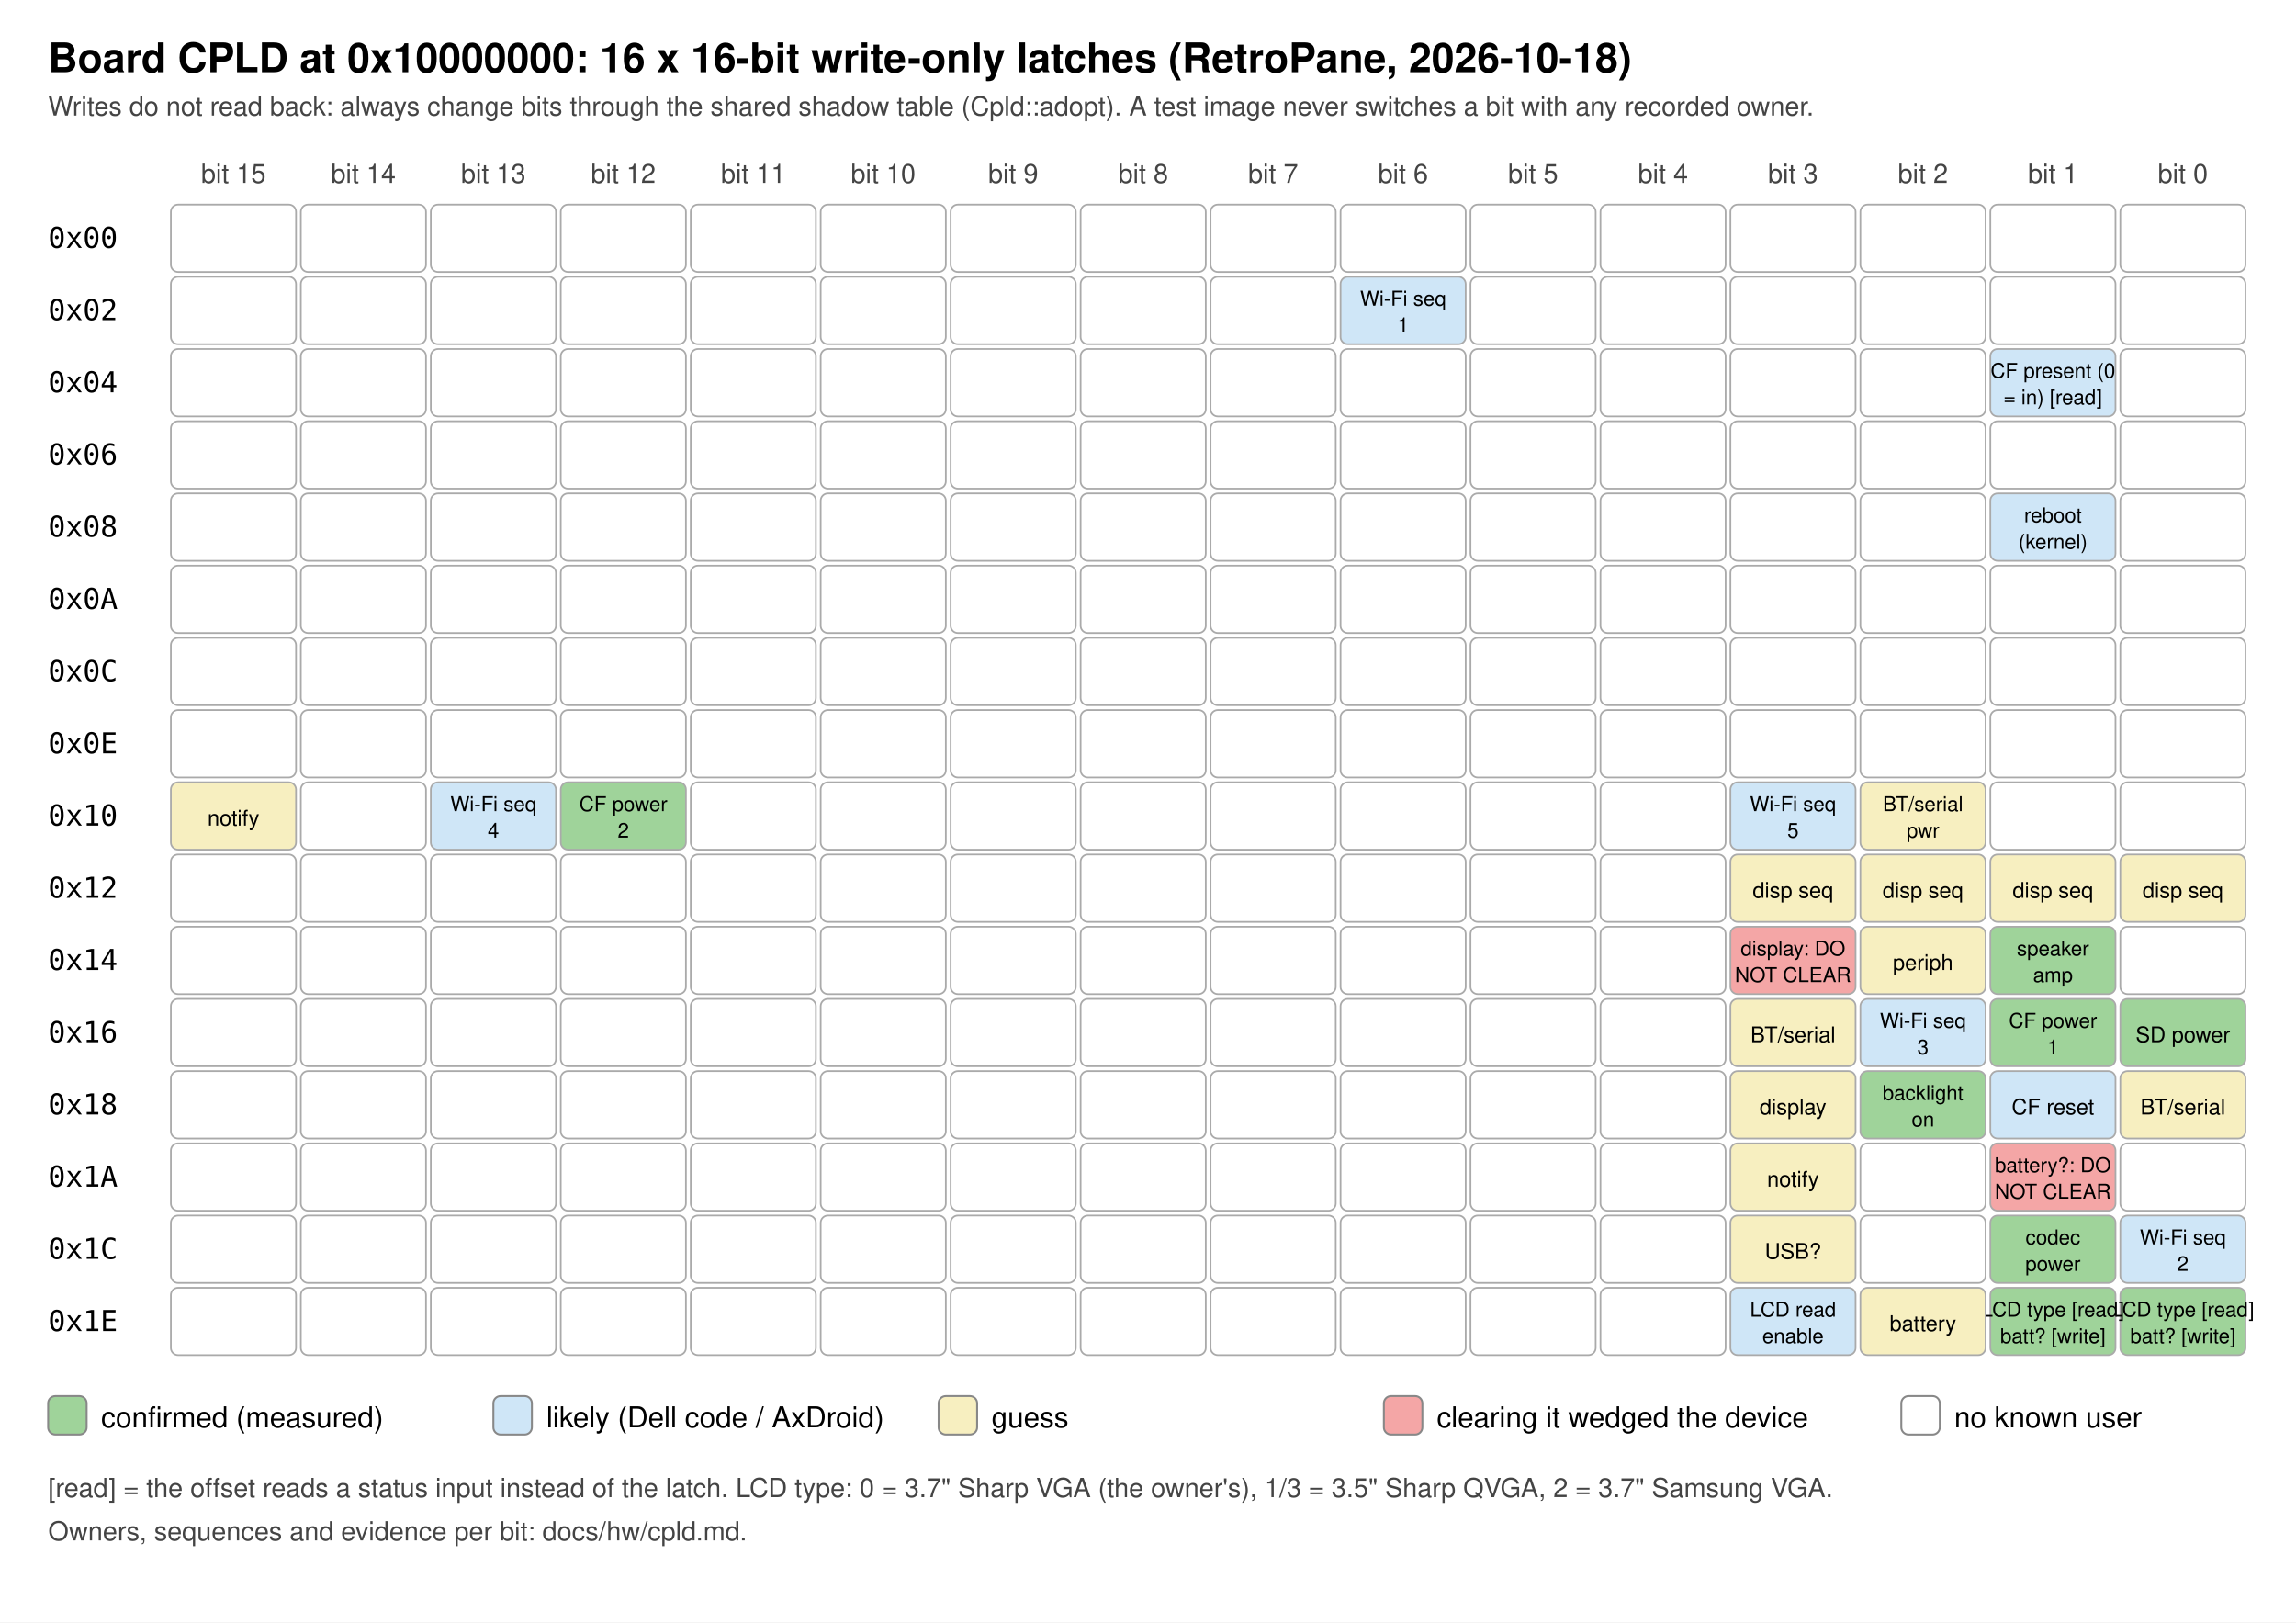
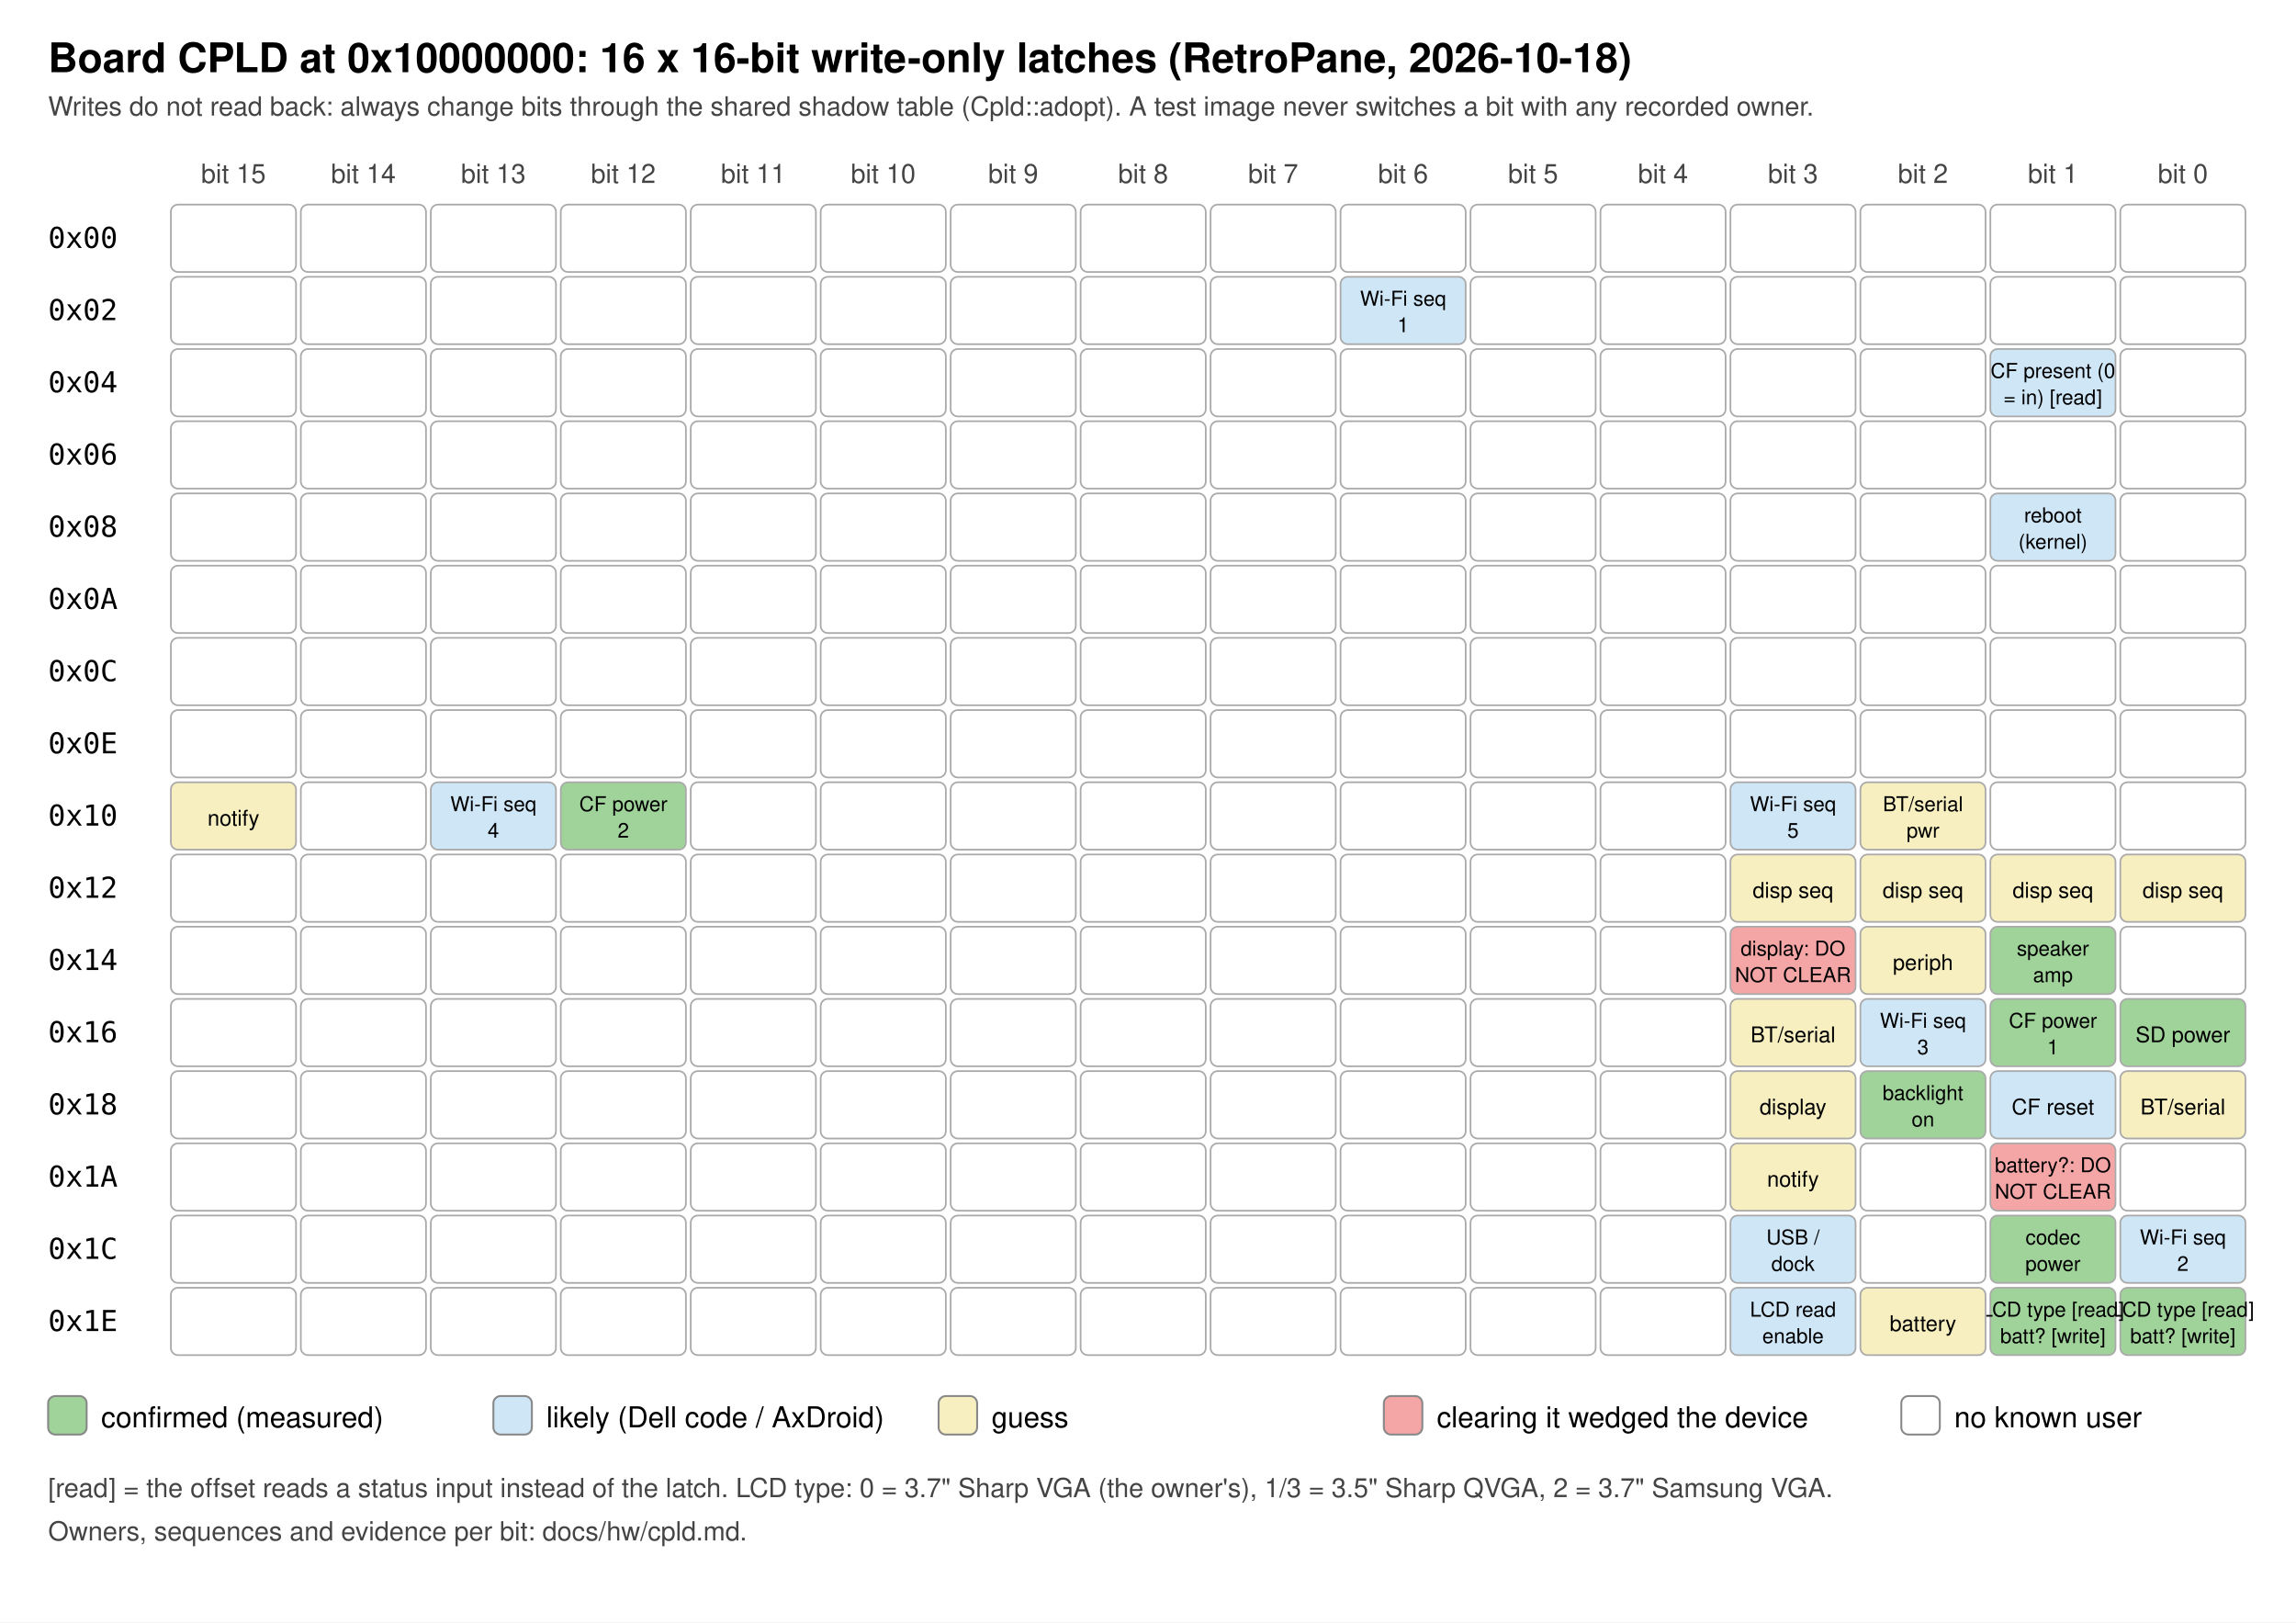
<svg xmlns="http://www.w3.org/2000/svg" viewBox="0 0 954 674" font-family="Segoe UI, Helvetica, Arial, sans-serif">
  <rect width="954" height="674" fill="#fff" />
  <text x="20" y="30" font-size="17" font-weight="600">Board CPLD at 0x10000000: 16 x 16-bit write-only latches (RetroPane, 2026-10-18)</text>
  <text x="20" y="48" font-size="11" fill="#444">Writes do not read back: always change bits through the shared shadow table (Cpld::adopt). A test image never switches a bit with any recorded owner.</text>
  <text x="907.0" y="76" font-size="11" text-anchor="middle" fill="#444">bit 0</text>
  <text x="853.0" y="76" font-size="11" text-anchor="middle" fill="#444">bit 1</text>
  <text x="799.0" y="76" font-size="11" text-anchor="middle" fill="#444">bit 2</text>
  <text x="745.0" y="76" font-size="11" text-anchor="middle" fill="#444">bit 3</text>
  <text x="691.0" y="76" font-size="11" text-anchor="middle" fill="#444">bit 4</text>
  <text x="637.0" y="76" font-size="11" text-anchor="middle" fill="#444">bit 5</text>
  <text x="583.0" y="76" font-size="11" text-anchor="middle" fill="#444">bit 6</text>
  <text x="529.0" y="76" font-size="11" text-anchor="middle" fill="#444">bit 7</text>
  <text x="475.0" y="76" font-size="11" text-anchor="middle" fill="#444">bit 8</text>
  <text x="421.0" y="76" font-size="11" text-anchor="middle" fill="#444">bit 9</text>
  <text x="367.0" y="76" font-size="11" text-anchor="middle" fill="#444">bit 10</text>
  <text x="313.0" y="76" font-size="11" text-anchor="middle" fill="#444">bit 11</text>
  <text x="259.0" y="76" font-size="11" text-anchor="middle" fill="#444">bit 12</text>
  <text x="205.0" y="76" font-size="11" text-anchor="middle" fill="#444">bit 13</text>
  <text x="151.0" y="76" font-size="11" text-anchor="middle" fill="#444">bit 14</text>
  <text x="97.0" y="76" font-size="11" text-anchor="middle" fill="#444">bit 15</text>
  <text x="20" y="103" font-size="12" font-family="Consolas, monospace">0x00</text>
  <rect x="881" y="85" width="52" height="28" rx="3" fill="#ffffff" stroke="#aaa" stroke-width="0.7" />
  <rect x="827" y="85" width="52" height="28" rx="3" fill="#ffffff" stroke="#aaa" stroke-width="0.7" />
  <rect x="773" y="85" width="52" height="28" rx="3" fill="#ffffff" stroke="#aaa" stroke-width="0.7" />
  <rect x="719" y="85" width="52" height="28" rx="3" fill="#ffffff" stroke="#aaa" stroke-width="0.7" />
  <rect x="665" y="85" width="52" height="28" rx="3" fill="#ffffff" stroke="#aaa" stroke-width="0.7" />
  <rect x="611" y="85" width="52" height="28" rx="3" fill="#ffffff" stroke="#aaa" stroke-width="0.7" />
  <rect x="557" y="85" width="52" height="28" rx="3" fill="#ffffff" stroke="#aaa" stroke-width="0.7" />
  <rect x="503" y="85" width="52" height="28" rx="3" fill="#ffffff" stroke="#aaa" stroke-width="0.7" />
  <rect x="449" y="85" width="52" height="28" rx="3" fill="#ffffff" stroke="#aaa" stroke-width="0.7" />
  <rect x="395" y="85" width="52" height="28" rx="3" fill="#ffffff" stroke="#aaa" stroke-width="0.7" />
  <rect x="341" y="85" width="52" height="28" rx="3" fill="#ffffff" stroke="#aaa" stroke-width="0.7" />
  <rect x="287" y="85" width="52" height="28" rx="3" fill="#ffffff" stroke="#aaa" stroke-width="0.7" />
  <rect x="233" y="85" width="52" height="28" rx="3" fill="#ffffff" stroke="#aaa" stroke-width="0.7" />
  <rect x="179" y="85" width="52" height="28" rx="3" fill="#ffffff" stroke="#aaa" stroke-width="0.7" />
  <rect x="125" y="85" width="52" height="28" rx="3" fill="#ffffff" stroke="#aaa" stroke-width="0.7" />
  <rect x="71" y="85" width="52" height="28" rx="3" fill="#ffffff" stroke="#aaa" stroke-width="0.7" />
  <text x="20" y="133" font-size="12" font-family="Consolas, monospace">0x02</text>
  <rect x="881" y="115" width="52" height="28" rx="3" fill="#ffffff" stroke="#aaa" stroke-width="0.7" />
  <rect x="827" y="115" width="52" height="28" rx="3" fill="#ffffff" stroke="#aaa" stroke-width="0.7" />
  <rect x="773" y="115" width="52" height="28" rx="3" fill="#ffffff" stroke="#aaa" stroke-width="0.7" />
  <rect x="719" y="115" width="52" height="28" rx="3" fill="#ffffff" stroke="#aaa" stroke-width="0.7" />
  <rect x="665" y="115" width="52" height="28" rx="3" fill="#ffffff" stroke="#aaa" stroke-width="0.7" />
  <rect x="611" y="115" width="52" height="28" rx="3" fill="#ffffff" stroke="#aaa" stroke-width="0.7" />
  <rect x="557" y="115" width="52" height="28" rx="3" fill="#cfe6f7" stroke="#aaa" stroke-width="0.7" />
  <text x="583.0" y="127" font-size="8.5" text-anchor="middle">Wi-Fi seq</text>
  <text x="583.0" y="138" font-size="8.5" text-anchor="middle">1</text>
  <rect x="503" y="115" width="52" height="28" rx="3" fill="#ffffff" stroke="#aaa" stroke-width="0.7" />
  <rect x="449" y="115" width="52" height="28" rx="3" fill="#ffffff" stroke="#aaa" stroke-width="0.7" />
  <rect x="395" y="115" width="52" height="28" rx="3" fill="#ffffff" stroke="#aaa" stroke-width="0.7" />
  <rect x="341" y="115" width="52" height="28" rx="3" fill="#ffffff" stroke="#aaa" stroke-width="0.7" />
  <rect x="287" y="115" width="52" height="28" rx="3" fill="#ffffff" stroke="#aaa" stroke-width="0.7" />
  <rect x="233" y="115" width="52" height="28" rx="3" fill="#ffffff" stroke="#aaa" stroke-width="0.7" />
  <rect x="179" y="115" width="52" height="28" rx="3" fill="#ffffff" stroke="#aaa" stroke-width="0.7" />
  <rect x="125" y="115" width="52" height="28" rx="3" fill="#ffffff" stroke="#aaa" stroke-width="0.7" />
  <rect x="71" y="115" width="52" height="28" rx="3" fill="#ffffff" stroke="#aaa" stroke-width="0.7" />
  <text x="20" y="163" font-size="12" font-family="Consolas, monospace">0x04</text>
  <rect x="881" y="145" width="52" height="28" rx="3" fill="#ffffff" stroke="#aaa" stroke-width="0.7" />
  <rect x="827" y="145" width="52" height="28" rx="3" fill="#cfe6f7" stroke="#aaa" stroke-width="0.7" />
  <text x="853.0" y="157" font-size="8.5" text-anchor="middle">CF present (0</text>
  <text x="853.0" y="168" font-size="8.5" text-anchor="middle">= in) [read]</text>
  <rect x="773" y="145" width="52" height="28" rx="3" fill="#ffffff" stroke="#aaa" stroke-width="0.7" />
  <rect x="719" y="145" width="52" height="28" rx="3" fill="#ffffff" stroke="#aaa" stroke-width="0.7" />
  <rect x="665" y="145" width="52" height="28" rx="3" fill="#ffffff" stroke="#aaa" stroke-width="0.7" />
  <rect x="611" y="145" width="52" height="28" rx="3" fill="#ffffff" stroke="#aaa" stroke-width="0.7" />
  <rect x="557" y="145" width="52" height="28" rx="3" fill="#ffffff" stroke="#aaa" stroke-width="0.7" />
  <rect x="503" y="145" width="52" height="28" rx="3" fill="#ffffff" stroke="#aaa" stroke-width="0.7" />
  <rect x="449" y="145" width="52" height="28" rx="3" fill="#ffffff" stroke="#aaa" stroke-width="0.7" />
  <rect x="395" y="145" width="52" height="28" rx="3" fill="#ffffff" stroke="#aaa" stroke-width="0.7" />
  <rect x="341" y="145" width="52" height="28" rx="3" fill="#ffffff" stroke="#aaa" stroke-width="0.7" />
  <rect x="287" y="145" width="52" height="28" rx="3" fill="#ffffff" stroke="#aaa" stroke-width="0.7" />
  <rect x="233" y="145" width="52" height="28" rx="3" fill="#ffffff" stroke="#aaa" stroke-width="0.7" />
  <rect x="179" y="145" width="52" height="28" rx="3" fill="#ffffff" stroke="#aaa" stroke-width="0.7" />
  <rect x="125" y="145" width="52" height="28" rx="3" fill="#ffffff" stroke="#aaa" stroke-width="0.7" />
  <rect x="71" y="145" width="52" height="28" rx="3" fill="#ffffff" stroke="#aaa" stroke-width="0.7" />
  <text x="20" y="193" font-size="12" font-family="Consolas, monospace">0x06</text>
  <rect x="881" y="175" width="52" height="28" rx="3" fill="#ffffff" stroke="#aaa" stroke-width="0.7" />
  <rect x="827" y="175" width="52" height="28" rx="3" fill="#ffffff" stroke="#aaa" stroke-width="0.7" />
  <rect x="773" y="175" width="52" height="28" rx="3" fill="#ffffff" stroke="#aaa" stroke-width="0.7" />
  <rect x="719" y="175" width="52" height="28" rx="3" fill="#ffffff" stroke="#aaa" stroke-width="0.7" />
  <rect x="665" y="175" width="52" height="28" rx="3" fill="#ffffff" stroke="#aaa" stroke-width="0.7" />
  <rect x="611" y="175" width="52" height="28" rx="3" fill="#ffffff" stroke="#aaa" stroke-width="0.7" />
  <rect x="557" y="175" width="52" height="28" rx="3" fill="#ffffff" stroke="#aaa" stroke-width="0.7" />
  <rect x="503" y="175" width="52" height="28" rx="3" fill="#ffffff" stroke="#aaa" stroke-width="0.7" />
  <rect x="449" y="175" width="52" height="28" rx="3" fill="#ffffff" stroke="#aaa" stroke-width="0.7" />
  <rect x="395" y="175" width="52" height="28" rx="3" fill="#ffffff" stroke="#aaa" stroke-width="0.7" />
  <rect x="341" y="175" width="52" height="28" rx="3" fill="#ffffff" stroke="#aaa" stroke-width="0.7" />
  <rect x="287" y="175" width="52" height="28" rx="3" fill="#ffffff" stroke="#aaa" stroke-width="0.7" />
  <rect x="233" y="175" width="52" height="28" rx="3" fill="#ffffff" stroke="#aaa" stroke-width="0.7" />
  <rect x="179" y="175" width="52" height="28" rx="3" fill="#ffffff" stroke="#aaa" stroke-width="0.7" />
  <rect x="125" y="175" width="52" height="28" rx="3" fill="#ffffff" stroke="#aaa" stroke-width="0.7" />
  <rect x="71" y="175" width="52" height="28" rx="3" fill="#ffffff" stroke="#aaa" stroke-width="0.7" />
  <text x="20" y="223" font-size="12" font-family="Consolas, monospace">0x08</text>
  <rect x="881" y="205" width="52" height="28" rx="3" fill="#ffffff" stroke="#aaa" stroke-width="0.7" />
  <rect x="827" y="205" width="52" height="28" rx="3" fill="#cfe6f7" stroke="#aaa" stroke-width="0.7" />
  <text x="853.0" y="217" font-size="8.5" text-anchor="middle">reboot</text>
  <text x="853.0" y="228" font-size="8.5" text-anchor="middle">(kernel)</text>
  <rect x="773" y="205" width="52" height="28" rx="3" fill="#ffffff" stroke="#aaa" stroke-width="0.7" />
  <rect x="719" y="205" width="52" height="28" rx="3" fill="#ffffff" stroke="#aaa" stroke-width="0.7" />
  <rect x="665" y="205" width="52" height="28" rx="3" fill="#ffffff" stroke="#aaa" stroke-width="0.7" />
  <rect x="611" y="205" width="52" height="28" rx="3" fill="#ffffff" stroke="#aaa" stroke-width="0.7" />
  <rect x="557" y="205" width="52" height="28" rx="3" fill="#ffffff" stroke="#aaa" stroke-width="0.7" />
  <rect x="503" y="205" width="52" height="28" rx="3" fill="#ffffff" stroke="#aaa" stroke-width="0.7" />
  <rect x="449" y="205" width="52" height="28" rx="3" fill="#ffffff" stroke="#aaa" stroke-width="0.7" />
  <rect x="395" y="205" width="52" height="28" rx="3" fill="#ffffff" stroke="#aaa" stroke-width="0.7" />
  <rect x="341" y="205" width="52" height="28" rx="3" fill="#ffffff" stroke="#aaa" stroke-width="0.7" />
  <rect x="287" y="205" width="52" height="28" rx="3" fill="#ffffff" stroke="#aaa" stroke-width="0.7" />
  <rect x="233" y="205" width="52" height="28" rx="3" fill="#ffffff" stroke="#aaa" stroke-width="0.7" />
  <rect x="179" y="205" width="52" height="28" rx="3" fill="#ffffff" stroke="#aaa" stroke-width="0.7" />
  <rect x="125" y="205" width="52" height="28" rx="3" fill="#ffffff" stroke="#aaa" stroke-width="0.7" />
  <rect x="71" y="205" width="52" height="28" rx="3" fill="#ffffff" stroke="#aaa" stroke-width="0.7" />
  <text x="20" y="253" font-size="12" font-family="Consolas, monospace">0x0A</text>
  <rect x="881" y="235" width="52" height="28" rx="3" fill="#ffffff" stroke="#aaa" stroke-width="0.7" />
  <rect x="827" y="235" width="52" height="28" rx="3" fill="#ffffff" stroke="#aaa" stroke-width="0.7" />
  <rect x="773" y="235" width="52" height="28" rx="3" fill="#ffffff" stroke="#aaa" stroke-width="0.7" />
  <rect x="719" y="235" width="52" height="28" rx="3" fill="#ffffff" stroke="#aaa" stroke-width="0.7" />
  <rect x="665" y="235" width="52" height="28" rx="3" fill="#ffffff" stroke="#aaa" stroke-width="0.7" />
  <rect x="611" y="235" width="52" height="28" rx="3" fill="#ffffff" stroke="#aaa" stroke-width="0.7" />
  <rect x="557" y="235" width="52" height="28" rx="3" fill="#ffffff" stroke="#aaa" stroke-width="0.7" />
  <rect x="503" y="235" width="52" height="28" rx="3" fill="#ffffff" stroke="#aaa" stroke-width="0.7" />
  <rect x="449" y="235" width="52" height="28" rx="3" fill="#ffffff" stroke="#aaa" stroke-width="0.7" />
  <rect x="395" y="235" width="52" height="28" rx="3" fill="#ffffff" stroke="#aaa" stroke-width="0.7" />
  <rect x="341" y="235" width="52" height="28" rx="3" fill="#ffffff" stroke="#aaa" stroke-width="0.7" />
  <rect x="287" y="235" width="52" height="28" rx="3" fill="#ffffff" stroke="#aaa" stroke-width="0.7" />
  <rect x="233" y="235" width="52" height="28" rx="3" fill="#ffffff" stroke="#aaa" stroke-width="0.7" />
  <rect x="179" y="235" width="52" height="28" rx="3" fill="#ffffff" stroke="#aaa" stroke-width="0.7" />
  <rect x="125" y="235" width="52" height="28" rx="3" fill="#ffffff" stroke="#aaa" stroke-width="0.7" />
  <rect x="71" y="235" width="52" height="28" rx="3" fill="#ffffff" stroke="#aaa" stroke-width="0.7" />
  <text x="20" y="283" font-size="12" font-family="Consolas, monospace">0x0C</text>
  <rect x="881" y="265" width="52" height="28" rx="3" fill="#ffffff" stroke="#aaa" stroke-width="0.7" />
  <rect x="827" y="265" width="52" height="28" rx="3" fill="#ffffff" stroke="#aaa" stroke-width="0.7" />
  <rect x="773" y="265" width="52" height="28" rx="3" fill="#ffffff" stroke="#aaa" stroke-width="0.7" />
  <rect x="719" y="265" width="52" height="28" rx="3" fill="#ffffff" stroke="#aaa" stroke-width="0.7" />
  <rect x="665" y="265" width="52" height="28" rx="3" fill="#ffffff" stroke="#aaa" stroke-width="0.7" />
  <rect x="611" y="265" width="52" height="28" rx="3" fill="#ffffff" stroke="#aaa" stroke-width="0.7" />
  <rect x="557" y="265" width="52" height="28" rx="3" fill="#ffffff" stroke="#aaa" stroke-width="0.7" />
  <rect x="503" y="265" width="52" height="28" rx="3" fill="#ffffff" stroke="#aaa" stroke-width="0.7" />
  <rect x="449" y="265" width="52" height="28" rx="3" fill="#ffffff" stroke="#aaa" stroke-width="0.7" />
  <rect x="395" y="265" width="52" height="28" rx="3" fill="#ffffff" stroke="#aaa" stroke-width="0.7" />
  <rect x="341" y="265" width="52" height="28" rx="3" fill="#ffffff" stroke="#aaa" stroke-width="0.7" />
  <rect x="287" y="265" width="52" height="28" rx="3" fill="#ffffff" stroke="#aaa" stroke-width="0.7" />
  <rect x="233" y="265" width="52" height="28" rx="3" fill="#ffffff" stroke="#aaa" stroke-width="0.7" />
  <rect x="179" y="265" width="52" height="28" rx="3" fill="#ffffff" stroke="#aaa" stroke-width="0.7" />
  <rect x="125" y="265" width="52" height="28" rx="3" fill="#ffffff" stroke="#aaa" stroke-width="0.7" />
  <rect x="71" y="265" width="52" height="28" rx="3" fill="#ffffff" stroke="#aaa" stroke-width="0.7" />
  <text x="20" y="313" font-size="12" font-family="Consolas, monospace">0x0E</text>
  <rect x="881" y="295" width="52" height="28" rx="3" fill="#ffffff" stroke="#aaa" stroke-width="0.7" />
  <rect x="827" y="295" width="52" height="28" rx="3" fill="#ffffff" stroke="#aaa" stroke-width="0.7" />
  <rect x="773" y="295" width="52" height="28" rx="3" fill="#ffffff" stroke="#aaa" stroke-width="0.7" />
  <rect x="719" y="295" width="52" height="28" rx="3" fill="#ffffff" stroke="#aaa" stroke-width="0.7" />
  <rect x="665" y="295" width="52" height="28" rx="3" fill="#ffffff" stroke="#aaa" stroke-width="0.7" />
  <rect x="611" y="295" width="52" height="28" rx="3" fill="#ffffff" stroke="#aaa" stroke-width="0.7" />
  <rect x="557" y="295" width="52" height="28" rx="3" fill="#ffffff" stroke="#aaa" stroke-width="0.7" />
  <rect x="503" y="295" width="52" height="28" rx="3" fill="#ffffff" stroke="#aaa" stroke-width="0.7" />
  <rect x="449" y="295" width="52" height="28" rx="3" fill="#ffffff" stroke="#aaa" stroke-width="0.7" />
  <rect x="395" y="295" width="52" height="28" rx="3" fill="#ffffff" stroke="#aaa" stroke-width="0.7" />
  <rect x="341" y="295" width="52" height="28" rx="3" fill="#ffffff" stroke="#aaa" stroke-width="0.7" />
  <rect x="287" y="295" width="52" height="28" rx="3" fill="#ffffff" stroke="#aaa" stroke-width="0.7" />
  <rect x="233" y="295" width="52" height="28" rx="3" fill="#ffffff" stroke="#aaa" stroke-width="0.7" />
  <rect x="179" y="295" width="52" height="28" rx="3" fill="#ffffff" stroke="#aaa" stroke-width="0.7" />
  <rect x="125" y="295" width="52" height="28" rx="3" fill="#ffffff" stroke="#aaa" stroke-width="0.7" />
  <rect x="71" y="295" width="52" height="28" rx="3" fill="#ffffff" stroke="#aaa" stroke-width="0.7" />
  <text x="20" y="343" font-size="12" font-family="Consolas, monospace">0x10</text>
  <rect x="881" y="325" width="52" height="28" rx="3" fill="#ffffff" stroke="#aaa" stroke-width="0.7" />
  <rect x="827" y="325" width="52" height="28" rx="3" fill="#ffffff" stroke="#aaa" stroke-width="0.7" />
  <rect x="773" y="325" width="52" height="28" rx="3" fill="#f7efc0" stroke="#aaa" stroke-width="0.7" />
  <text x="799.0" y="337" font-size="8.5" text-anchor="middle">BT/serial</text>
  <text x="799.0" y="348" font-size="8.5" text-anchor="middle">pwr</text>
  <rect x="719" y="325" width="52" height="28" rx="3" fill="#cfe6f7" stroke="#aaa" stroke-width="0.7" />
  <text x="745.0" y="337" font-size="8.5" text-anchor="middle">Wi-Fi seq</text>
  <text x="745.0" y="348" font-size="8.5" text-anchor="middle">5</text>
  <rect x="665" y="325" width="52" height="28" rx="3" fill="#ffffff" stroke="#aaa" stroke-width="0.7" />
  <rect x="611" y="325" width="52" height="28" rx="3" fill="#ffffff" stroke="#aaa" stroke-width="0.7" />
  <rect x="557" y="325" width="52" height="28" rx="3" fill="#ffffff" stroke="#aaa" stroke-width="0.7" />
  <rect x="503" y="325" width="52" height="28" rx="3" fill="#ffffff" stroke="#aaa" stroke-width="0.7" />
  <rect x="449" y="325" width="52" height="28" rx="3" fill="#ffffff" stroke="#aaa" stroke-width="0.7" />
  <rect x="395" y="325" width="52" height="28" rx="3" fill="#ffffff" stroke="#aaa" stroke-width="0.7" />
  <rect x="341" y="325" width="52" height="28" rx="3" fill="#ffffff" stroke="#aaa" stroke-width="0.7" />
  <rect x="287" y="325" width="52" height="28" rx="3" fill="#ffffff" stroke="#aaa" stroke-width="0.7" />
  <rect x="233" y="325" width="52" height="28" rx="3" fill="#9fd39a" stroke="#aaa" stroke-width="0.7" />
  <text x="259.0" y="337" font-size="8.5" text-anchor="middle">CF power</text>
  <text x="259.0" y="348" font-size="8.5" text-anchor="middle">2</text>
  <rect x="179" y="325" width="52" height="28" rx="3" fill="#cfe6f7" stroke="#aaa" stroke-width="0.7" />
  <text x="205.0" y="337" font-size="8.5" text-anchor="middle">Wi-Fi seq</text>
  <text x="205.0" y="348" font-size="8.5" text-anchor="middle">4</text>
  <rect x="125" y="325" width="52" height="28" rx="3" fill="#ffffff" stroke="#aaa" stroke-width="0.7" />
  <rect x="71" y="325" width="52" height="28" rx="3" fill="#f7efc0" stroke="#aaa" stroke-width="0.7" />
  <text x="97.0" y="343" font-size="9" text-anchor="middle">notify</text>
  <text x="20" y="373" font-size="12" font-family="Consolas, monospace">0x12</text>
  <rect x="881" y="355" width="52" height="28" rx="3" fill="#f7efc0" stroke="#aaa" stroke-width="0.7" />
  <text x="907.0" y="373" font-size="9" text-anchor="middle">disp seq</text>
  <rect x="827" y="355" width="52" height="28" rx="3" fill="#f7efc0" stroke="#aaa" stroke-width="0.7" />
  <text x="853.0" y="373" font-size="9" text-anchor="middle">disp seq</text>
  <rect x="773" y="355" width="52" height="28" rx="3" fill="#f7efc0" stroke="#aaa" stroke-width="0.7" />
  <text x="799.0" y="373" font-size="9" text-anchor="middle">disp seq</text>
  <rect x="719" y="355" width="52" height="28" rx="3" fill="#f7efc0" stroke="#aaa" stroke-width="0.7" />
  <text x="745.0" y="373" font-size="9" text-anchor="middle">disp seq</text>
  <rect x="665" y="355" width="52" height="28" rx="3" fill="#ffffff" stroke="#aaa" stroke-width="0.7" />
  <rect x="611" y="355" width="52" height="28" rx="3" fill="#ffffff" stroke="#aaa" stroke-width="0.7" />
  <rect x="557" y="355" width="52" height="28" rx="3" fill="#ffffff" stroke="#aaa" stroke-width="0.7" />
  <rect x="503" y="355" width="52" height="28" rx="3" fill="#ffffff" stroke="#aaa" stroke-width="0.7" />
  <rect x="449" y="355" width="52" height="28" rx="3" fill="#ffffff" stroke="#aaa" stroke-width="0.7" />
  <rect x="395" y="355" width="52" height="28" rx="3" fill="#ffffff" stroke="#aaa" stroke-width="0.7" />
  <rect x="341" y="355" width="52" height="28" rx="3" fill="#ffffff" stroke="#aaa" stroke-width="0.7" />
  <rect x="287" y="355" width="52" height="28" rx="3" fill="#ffffff" stroke="#aaa" stroke-width="0.7" />
  <rect x="233" y="355" width="52" height="28" rx="3" fill="#ffffff" stroke="#aaa" stroke-width="0.7" />
  <rect x="179" y="355" width="52" height="28" rx="3" fill="#ffffff" stroke="#aaa" stroke-width="0.7" />
  <rect x="125" y="355" width="52" height="28" rx="3" fill="#ffffff" stroke="#aaa" stroke-width="0.7" />
  <rect x="71" y="355" width="52" height="28" rx="3" fill="#ffffff" stroke="#aaa" stroke-width="0.7" />
  <text x="20" y="403" font-size="12" font-family="Consolas, monospace">0x14</text>
  <rect x="881" y="385" width="52" height="28" rx="3" fill="#ffffff" stroke="#aaa" stroke-width="0.7" />
  <rect x="827" y="385" width="52" height="28" rx="3" fill="#9fd39a" stroke="#aaa" stroke-width="0.7" />
  <text x="853.0" y="397" font-size="8.5" text-anchor="middle">speaker</text>
  <text x="853.0" y="408" font-size="8.5" text-anchor="middle">amp</text>
  <rect x="773" y="385" width="52" height="28" rx="3" fill="#f7efc0" stroke="#aaa" stroke-width="0.7" />
  <text x="799.0" y="403" font-size="9" text-anchor="middle">periph</text>
  <rect x="719" y="385" width="52" height="28" rx="3" fill="#f4a6a6" stroke="#aaa" stroke-width="0.7" />
  <text x="745.0" y="397" font-size="8.5" text-anchor="middle">display: DO</text>
  <text x="745.0" y="408" font-size="8.5" text-anchor="middle">NOT CLEAR</text>
  <rect x="665" y="385" width="52" height="28" rx="3" fill="#ffffff" stroke="#aaa" stroke-width="0.7" />
  <rect x="611" y="385" width="52" height="28" rx="3" fill="#ffffff" stroke="#aaa" stroke-width="0.7" />
  <rect x="557" y="385" width="52" height="28" rx="3" fill="#ffffff" stroke="#aaa" stroke-width="0.7" />
  <rect x="503" y="385" width="52" height="28" rx="3" fill="#ffffff" stroke="#aaa" stroke-width="0.7" />
  <rect x="449" y="385" width="52" height="28" rx="3" fill="#ffffff" stroke="#aaa" stroke-width="0.7" />
  <rect x="395" y="385" width="52" height="28" rx="3" fill="#ffffff" stroke="#aaa" stroke-width="0.7" />
  <rect x="341" y="385" width="52" height="28" rx="3" fill="#ffffff" stroke="#aaa" stroke-width="0.7" />
  <rect x="287" y="385" width="52" height="28" rx="3" fill="#ffffff" stroke="#aaa" stroke-width="0.7" />
  <rect x="233" y="385" width="52" height="28" rx="3" fill="#ffffff" stroke="#aaa" stroke-width="0.7" />
  <rect x="179" y="385" width="52" height="28" rx="3" fill="#ffffff" stroke="#aaa" stroke-width="0.7" />
  <rect x="125" y="385" width="52" height="28" rx="3" fill="#ffffff" stroke="#aaa" stroke-width="0.7" />
  <rect x="71" y="385" width="52" height="28" rx="3" fill="#ffffff" stroke="#aaa" stroke-width="0.7" />
  <text x="20" y="433" font-size="12" font-family="Consolas, monospace">0x16</text>
  <rect x="881" y="415" width="52" height="28" rx="3" fill="#9fd39a" stroke="#aaa" stroke-width="0.7" />
  <text x="907.0" y="433" font-size="9" text-anchor="middle">SD power</text>
  <rect x="827" y="415" width="52" height="28" rx="3" fill="#9fd39a" stroke="#aaa" stroke-width="0.7" />
  <text x="853.0" y="427" font-size="8.5" text-anchor="middle">CF power</text>
  <text x="853.0" y="438" font-size="8.5" text-anchor="middle">1</text>
  <rect x="773" y="415" width="52" height="28" rx="3" fill="#cfe6f7" stroke="#aaa" stroke-width="0.7" />
  <text x="799.0" y="427" font-size="8.5" text-anchor="middle">Wi-Fi seq</text>
  <text x="799.0" y="438" font-size="8.5" text-anchor="middle">3</text>
  <rect x="719" y="415" width="52" height="28" rx="3" fill="#f7efc0" stroke="#aaa" stroke-width="0.7" />
  <text x="745.0" y="433" font-size="9" text-anchor="middle">BT/serial</text>
  <rect x="665" y="415" width="52" height="28" rx="3" fill="#ffffff" stroke="#aaa" stroke-width="0.7" />
  <rect x="611" y="415" width="52" height="28" rx="3" fill="#ffffff" stroke="#aaa" stroke-width="0.7" />
  <rect x="557" y="415" width="52" height="28" rx="3" fill="#ffffff" stroke="#aaa" stroke-width="0.7" />
  <rect x="503" y="415" width="52" height="28" rx="3" fill="#ffffff" stroke="#aaa" stroke-width="0.7" />
  <rect x="449" y="415" width="52" height="28" rx="3" fill="#ffffff" stroke="#aaa" stroke-width="0.7" />
  <rect x="395" y="415" width="52" height="28" rx="3" fill="#ffffff" stroke="#aaa" stroke-width="0.7" />
  <rect x="341" y="415" width="52" height="28" rx="3" fill="#ffffff" stroke="#aaa" stroke-width="0.7" />
  <rect x="287" y="415" width="52" height="28" rx="3" fill="#ffffff" stroke="#aaa" stroke-width="0.7" />
  <rect x="233" y="415" width="52" height="28" rx="3" fill="#ffffff" stroke="#aaa" stroke-width="0.7" />
  <rect x="179" y="415" width="52" height="28" rx="3" fill="#ffffff" stroke="#aaa" stroke-width="0.7" />
  <rect x="125" y="415" width="52" height="28" rx="3" fill="#ffffff" stroke="#aaa" stroke-width="0.7" />
  <rect x="71" y="415" width="52" height="28" rx="3" fill="#ffffff" stroke="#aaa" stroke-width="0.7" />
  <text x="20" y="463" font-size="12" font-family="Consolas, monospace">0x18</text>
  <rect x="881" y="445" width="52" height="28" rx="3" fill="#f7efc0" stroke="#aaa" stroke-width="0.7" />
  <text x="907.0" y="463" font-size="9" text-anchor="middle">BT/serial</text>
  <rect x="827" y="445" width="52" height="28" rx="3" fill="#cfe6f7" stroke="#aaa" stroke-width="0.7" />
  <text x="853.0" y="463" font-size="9" text-anchor="middle">CF reset</text>
  <rect x="773" y="445" width="52" height="28" rx="3" fill="#9fd39a" stroke="#aaa" stroke-width="0.7" />
  <text x="799.0" y="457" font-size="8.5" text-anchor="middle">backlight</text>
  <text x="799.0" y="468" font-size="8.5" text-anchor="middle">on</text>
  <rect x="719" y="445" width="52" height="28" rx="3" fill="#f7efc0" stroke="#aaa" stroke-width="0.7" />
  <text x="745.0" y="463" font-size="9" text-anchor="middle">display</text>
  <rect x="665" y="445" width="52" height="28" rx="3" fill="#ffffff" stroke="#aaa" stroke-width="0.7" />
  <rect x="611" y="445" width="52" height="28" rx="3" fill="#ffffff" stroke="#aaa" stroke-width="0.7" />
  <rect x="557" y="445" width="52" height="28" rx="3" fill="#ffffff" stroke="#aaa" stroke-width="0.7" />
  <rect x="503" y="445" width="52" height="28" rx="3" fill="#ffffff" stroke="#aaa" stroke-width="0.7" />
  <rect x="449" y="445" width="52" height="28" rx="3" fill="#ffffff" stroke="#aaa" stroke-width="0.7" />
  <rect x="395" y="445" width="52" height="28" rx="3" fill="#ffffff" stroke="#aaa" stroke-width="0.7" />
  <rect x="341" y="445" width="52" height="28" rx="3" fill="#ffffff" stroke="#aaa" stroke-width="0.7" />
  <rect x="287" y="445" width="52" height="28" rx="3" fill="#ffffff" stroke="#aaa" stroke-width="0.7" />
  <rect x="233" y="445" width="52" height="28" rx="3" fill="#ffffff" stroke="#aaa" stroke-width="0.7" />
  <rect x="179" y="445" width="52" height="28" rx="3" fill="#ffffff" stroke="#aaa" stroke-width="0.7" />
  <rect x="125" y="445" width="52" height="28" rx="3" fill="#ffffff" stroke="#aaa" stroke-width="0.7" />
  <rect x="71" y="445" width="52" height="28" rx="3" fill="#ffffff" stroke="#aaa" stroke-width="0.7" />
  <text x="20" y="493" font-size="12" font-family="Consolas, monospace">0x1A</text>
  <rect x="881" y="475" width="52" height="28" rx="3" fill="#ffffff" stroke="#aaa" stroke-width="0.7" />
  <rect x="827" y="475" width="52" height="28" rx="3" fill="#f4a6a6" stroke="#aaa" stroke-width="0.7" />
  <text x="853.0" y="487" font-size="8.5" text-anchor="middle">battery?: DO</text>
  <text x="853.0" y="498" font-size="8.5" text-anchor="middle">NOT CLEAR</text>
  <rect x="773" y="475" width="52" height="28" rx="3" fill="#ffffff" stroke="#aaa" stroke-width="0.7" />
  <rect x="719" y="475" width="52" height="28" rx="3" fill="#f7efc0" stroke="#aaa" stroke-width="0.7" />
  <text x="745.0" y="493" font-size="9" text-anchor="middle">notify</text>
  <rect x="665" y="475" width="52" height="28" rx="3" fill="#ffffff" stroke="#aaa" stroke-width="0.7" />
  <rect x="611" y="475" width="52" height="28" rx="3" fill="#ffffff" stroke="#aaa" stroke-width="0.7" />
  <rect x="557" y="475" width="52" height="28" rx="3" fill="#ffffff" stroke="#aaa" stroke-width="0.7" />
  <rect x="503" y="475" width="52" height="28" rx="3" fill="#ffffff" stroke="#aaa" stroke-width="0.7" />
  <rect x="449" y="475" width="52" height="28" rx="3" fill="#ffffff" stroke="#aaa" stroke-width="0.7" />
  <rect x="395" y="475" width="52" height="28" rx="3" fill="#ffffff" stroke="#aaa" stroke-width="0.7" />
  <rect x="341" y="475" width="52" height="28" rx="3" fill="#ffffff" stroke="#aaa" stroke-width="0.7" />
  <rect x="287" y="475" width="52" height="28" rx="3" fill="#ffffff" stroke="#aaa" stroke-width="0.7" />
  <rect x="233" y="475" width="52" height="28" rx="3" fill="#ffffff" stroke="#aaa" stroke-width="0.7" />
  <rect x="179" y="475" width="52" height="28" rx="3" fill="#ffffff" stroke="#aaa" stroke-width="0.7" />
  <rect x="125" y="475" width="52" height="28" rx="3" fill="#ffffff" stroke="#aaa" stroke-width="0.7" />
  <rect x="71" y="475" width="52" height="28" rx="3" fill="#ffffff" stroke="#aaa" stroke-width="0.7" />
  <text x="20" y="523" font-size="12" font-family="Consolas, monospace">0x1C</text>
  <rect x="881" y="505" width="52" height="28" rx="3" fill="#cfe6f7" stroke="#aaa" stroke-width="0.7" />
  <text x="907.0" y="517" font-size="8.5" text-anchor="middle">Wi-Fi seq</text>
  <text x="907.0" y="528" font-size="8.5" text-anchor="middle">2</text>
  <rect x="827" y="505" width="52" height="28" rx="3" fill="#9fd39a" stroke="#aaa" stroke-width="0.7" />
  <text x="853.0" y="517" font-size="8.5" text-anchor="middle">codec</text>
  <text x="853.0" y="528" font-size="8.5" text-anchor="middle">power</text>
  <rect x="773" y="505" width="52" height="28" rx="3" fill="#ffffff" stroke="#aaa" stroke-width="0.7" />
-   <rect x="719" y="505" width="52" height="28" rx="3" fill="#f7efc0" stroke="#aaa" stroke-width="0.7" />
-   <text x="745.0" y="523" font-size="9" text-anchor="middle">USB?</text>
+   <rect x="719" y="505" width="52" height="28" rx="3" fill="#cfe6f7" stroke="#aaa" stroke-width="0.7" />
+   <text x="745.0" y="517" font-size="8.5" text-anchor="middle">USB /</text>
+   <text x="745.0" y="528" font-size="8.5" text-anchor="middle">dock</text>
  <rect x="665" y="505" width="52" height="28" rx="3" fill="#ffffff" stroke="#aaa" stroke-width="0.7" />
  <rect x="611" y="505" width="52" height="28" rx="3" fill="#ffffff" stroke="#aaa" stroke-width="0.7" />
  <rect x="557" y="505" width="52" height="28" rx="3" fill="#ffffff" stroke="#aaa" stroke-width="0.7" />
  <rect x="503" y="505" width="52" height="28" rx="3" fill="#ffffff" stroke="#aaa" stroke-width="0.7" />
  <rect x="449" y="505" width="52" height="28" rx="3" fill="#ffffff" stroke="#aaa" stroke-width="0.7" />
  <rect x="395" y="505" width="52" height="28" rx="3" fill="#ffffff" stroke="#aaa" stroke-width="0.7" />
  <rect x="341" y="505" width="52" height="28" rx="3" fill="#ffffff" stroke="#aaa" stroke-width="0.7" />
  <rect x="287" y="505" width="52" height="28" rx="3" fill="#ffffff" stroke="#aaa" stroke-width="0.7" />
  <rect x="233" y="505" width="52" height="28" rx="3" fill="#ffffff" stroke="#aaa" stroke-width="0.7" />
  <rect x="179" y="505" width="52" height="28" rx="3" fill="#ffffff" stroke="#aaa" stroke-width="0.7" />
  <rect x="125" y="505" width="52" height="28" rx="3" fill="#ffffff" stroke="#aaa" stroke-width="0.7" />
  <rect x="71" y="505" width="52" height="28" rx="3" fill="#ffffff" stroke="#aaa" stroke-width="0.7" />
  <text x="20" y="553" font-size="12" font-family="Consolas, monospace">0x1E</text>
  <rect x="881" y="535" width="52" height="28" rx="3" fill="#9fd39a" stroke="#aaa" stroke-width="0.7" />
  <text x="907.0" y="547" font-size="8.5" text-anchor="middle">LCD type [read]</text>
  <text x="907.0" y="558" font-size="8.5" text-anchor="middle">batt? [write]</text>
  <rect x="827" y="535" width="52" height="28" rx="3" fill="#9fd39a" stroke="#aaa" stroke-width="0.7" />
  <text x="853.0" y="547" font-size="8.5" text-anchor="middle">LCD type [read]</text>
  <text x="853.0" y="558" font-size="8.5" text-anchor="middle">batt? [write]</text>
  <rect x="773" y="535" width="52" height="28" rx="3" fill="#f7efc0" stroke="#aaa" stroke-width="0.7" />
  <text x="799.0" y="553" font-size="9" text-anchor="middle">battery</text>
  <rect x="719" y="535" width="52" height="28" rx="3" fill="#cfe6f7" stroke="#aaa" stroke-width="0.7" />
  <text x="745.0" y="547" font-size="8.5" text-anchor="middle">LCD read</text>
  <text x="745.0" y="558" font-size="8.5" text-anchor="middle">enable</text>
  <rect x="665" y="535" width="52" height="28" rx="3" fill="#ffffff" stroke="#aaa" stroke-width="0.7" />
  <rect x="611" y="535" width="52" height="28" rx="3" fill="#ffffff" stroke="#aaa" stroke-width="0.7" />
  <rect x="557" y="535" width="52" height="28" rx="3" fill="#ffffff" stroke="#aaa" stroke-width="0.7" />
  <rect x="503" y="535" width="52" height="28" rx="3" fill="#ffffff" stroke="#aaa" stroke-width="0.7" />
  <rect x="449" y="535" width="52" height="28" rx="3" fill="#ffffff" stroke="#aaa" stroke-width="0.7" />
  <rect x="395" y="535" width="52" height="28" rx="3" fill="#ffffff" stroke="#aaa" stroke-width="0.7" />
  <rect x="341" y="535" width="52" height="28" rx="3" fill="#ffffff" stroke="#aaa" stroke-width="0.7" />
  <rect x="287" y="535" width="52" height="28" rx="3" fill="#ffffff" stroke="#aaa" stroke-width="0.7" />
  <rect x="233" y="535" width="52" height="28" rx="3" fill="#ffffff" stroke="#aaa" stroke-width="0.7" />
  <rect x="179" y="535" width="52" height="28" rx="3" fill="#ffffff" stroke="#aaa" stroke-width="0.7" />
  <rect x="125" y="535" width="52" height="28" rx="3" fill="#ffffff" stroke="#aaa" stroke-width="0.7" />
  <rect x="71" y="535" width="52" height="28" rx="3" fill="#ffffff" stroke="#aaa" stroke-width="0.7" />
  <rect x="20" y="580" width="16" height="16" rx="3" fill="#9fd39a" stroke="#888" stroke-width="0.8" />
  <text x="42" y="593" font-size="12">confirmed (measured)</text>
  <rect x="205" y="580" width="16" height="16" rx="3" fill="#cfe6f7" stroke="#888" stroke-width="0.8" />
  <text x="227" y="593" font-size="12">likely (Dell code / AxDroid)</text>
  <rect x="390" y="580" width="16" height="16" rx="3" fill="#f7efc0" stroke="#888" stroke-width="0.8" />
  <text x="412" y="593" font-size="12">guess</text>
  <rect x="575" y="580" width="16" height="16" rx="3" fill="#f4a6a6" stroke="#888" stroke-width="0.8" />
  <text x="597" y="593" font-size="12">clearing it wedged the device</text>
  <rect x="790" y="580" width="16" height="16" rx="3" fill="#ffffff" stroke="#888" stroke-width="0.8" />
  <text x="812" y="593" font-size="12">no known user</text>
  <text x="20" y="622" font-size="11" fill="#444">[read] = the offset reads a status input instead of the latch. LCD type: 0 = 3.7" Sharp VGA (the owner's), 1/3 = 3.5" Sharp QVGA, 2 = 3.7" Samsung VGA.</text>
  <text x="20" y="640" font-size="11" fill="#444">Owners, sequences and evidence per bit: docs/hw/cpld.md.</text>
</svg>
